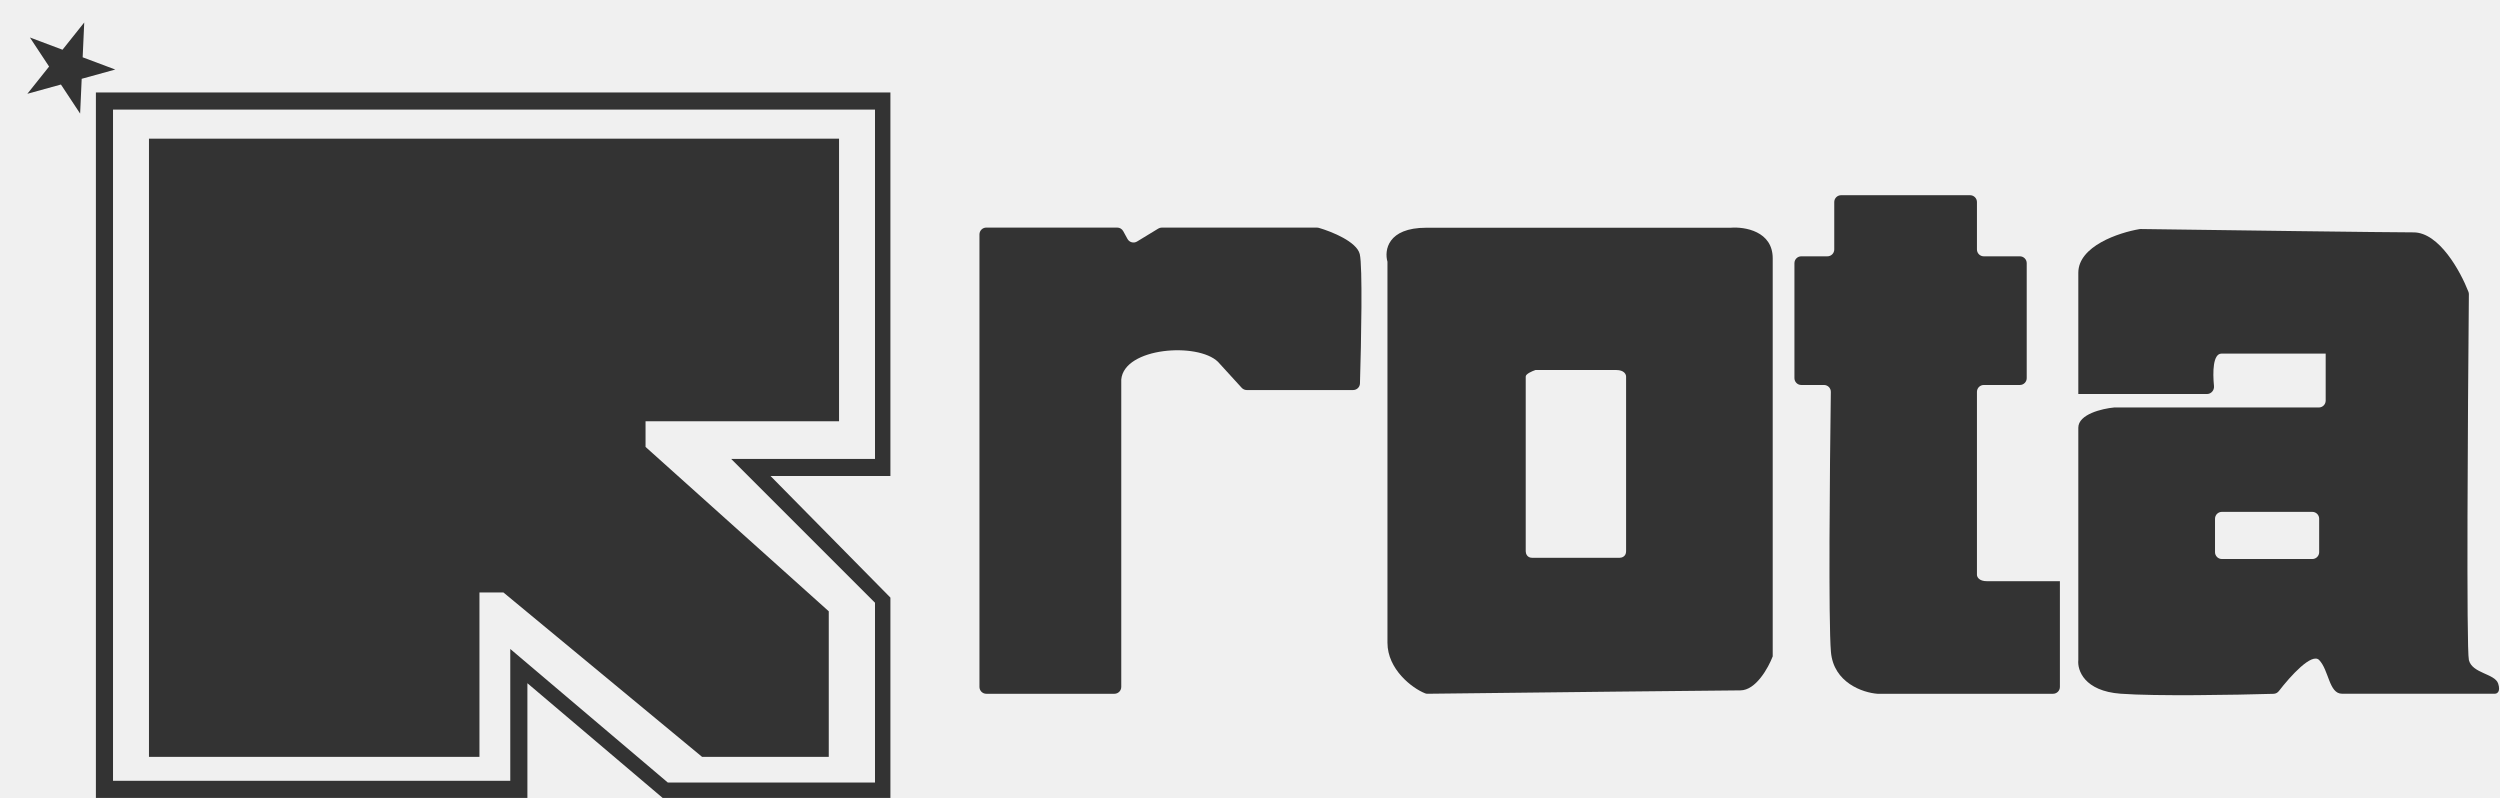
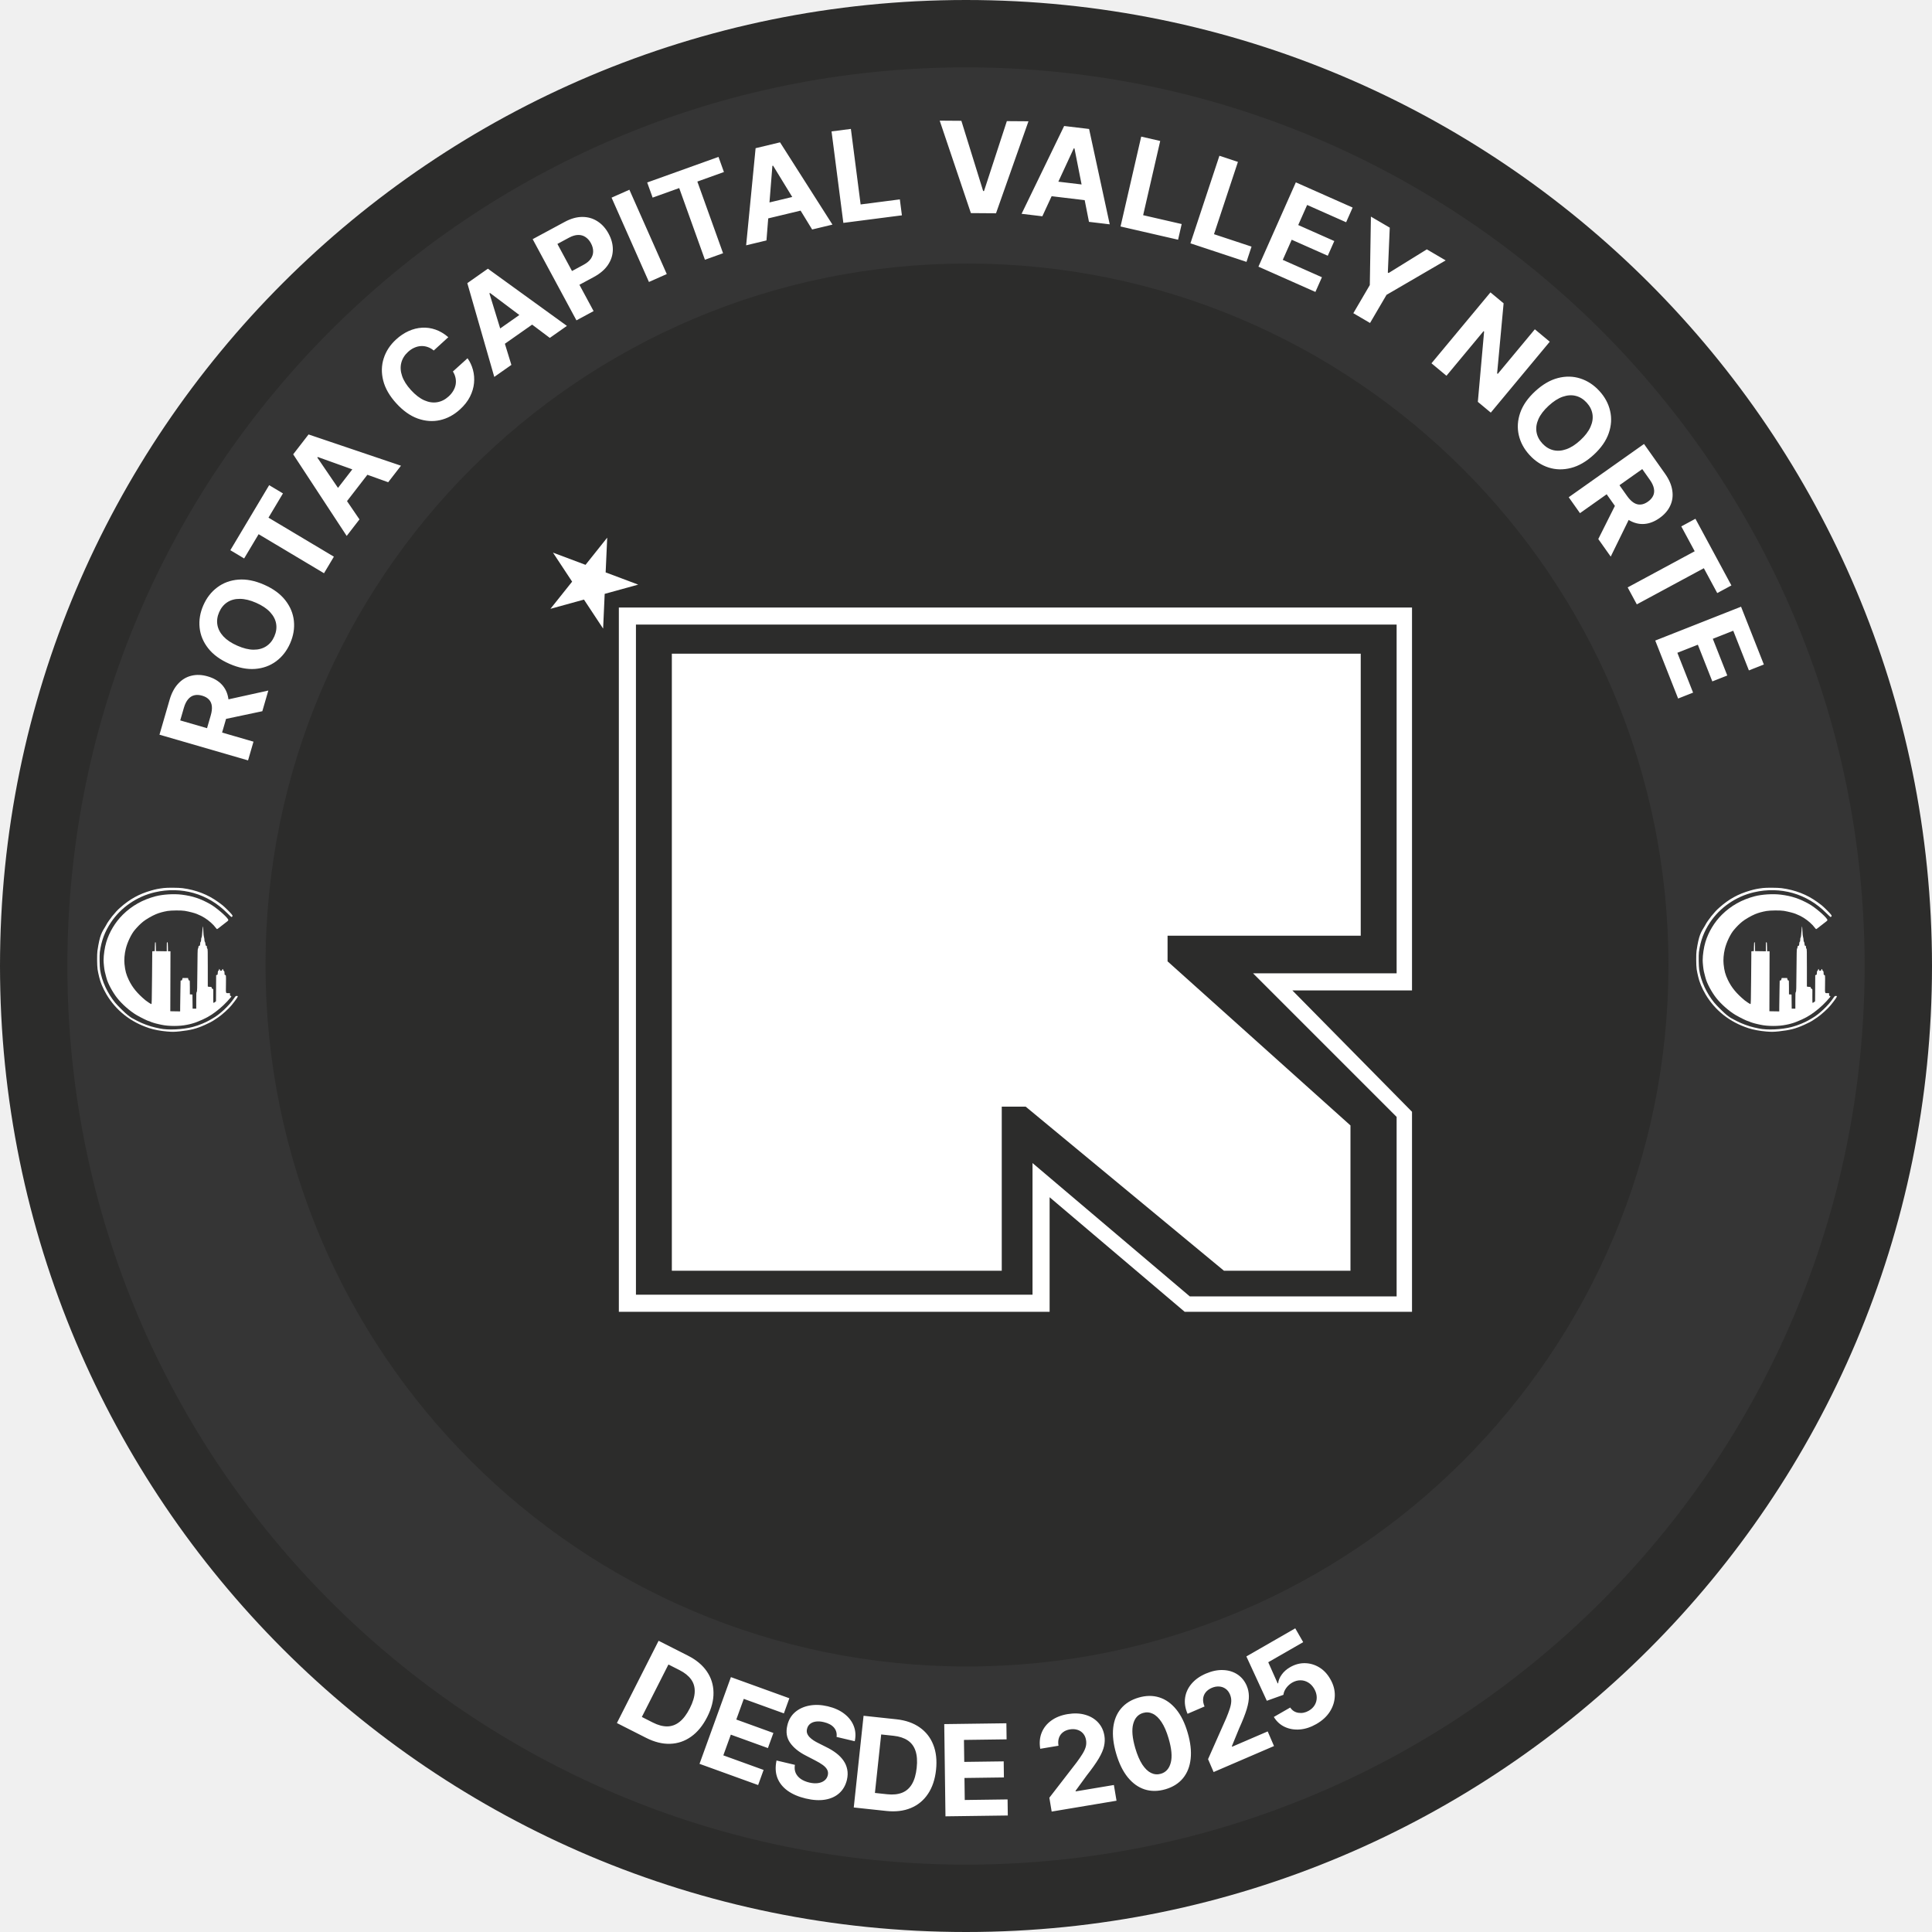
- <svg xmlns="http://www.w3.org/2000/svg" width="730" height="233" viewBox="0 0 730 233" fill="none">
-   <path d="M288 202.582C286.895 202.582 286 201.687 286 200.582V68.453C286 67.349 286.895 66.453 288 66.453H326.223C326.954 66.453 327.626 66.852 327.977 67.493L329.226 69.773C329.774 70.773 331.046 71.114 332.02 70.521L338.222 66.745C338.536 66.554 338.895 66.453 339.262 66.453H384.541C384.723 66.453 384.902 66.477 385.077 66.528C388.863 67.627 396.164 70.571 397.049 74.194C397.909 77.708 397.478 99.724 397.11 111.964C397.077 113.043 396.192 113.892 395.113 113.892H364.052C363.49 113.892 362.954 113.656 362.575 113.24L355.641 105.642C349.731 99.9 328.289 101.431 327.408 110.798V200.582C327.408 201.687 326.513 202.582 325.408 202.582H288Z" fill="#333333" />
-   <path fill-rule="evenodd" clip-rule="evenodd" d="M606.867 124.885V192.733C606.55 195.683 608.578 201.779 619.222 202.566C629.56 203.33 652.686 202.919 663.877 202.594C664.488 202.577 665.052 202.28 665.425 201.796C668.79 197.425 675.047 190.509 677.197 192.733C680.048 195.683 680.048 202.566 683.85 202.566H728.519C729.152 202.566 730.229 201.976 729.469 199.616C728.519 196.666 721.866 196.666 720.915 192.733C720.158 189.597 720.596 120.456 720.912 85.917C720.914 85.67 720.873 85.439 720.784 85.21C718.456 79.208 712.217 67.854 704.759 67.854C697.174 67.854 648.605 67.202 625.096 66.874C624.979 66.872 624.87 66.88 624.754 66.899C618.682 67.928 606.867 71.861 606.867 79.654V115.052H644.436C645.667 115.052 646.606 113.951 646.485 112.725C646.081 108.638 646.168 103.253 648.685 103.253H679.098V116.986C679.098 118.09 678.202 118.986 677.098 118.986H617.321C613.837 119.313 606.867 120.952 606.867 124.885ZM648.784 163.234C647.679 163.234 646.784 162.338 646.784 161.234V151.468C646.784 150.363 647.679 149.468 648.784 149.468H675.197C676.301 149.468 677.197 150.363 677.197 151.468V161.234C677.197 162.338 676.301 163.234 675.197 163.234H648.784Z" fill="#333333" />
-   <path d="M601.492 169.709V200.582C601.492 201.687 600.597 202.582 599.492 202.582H548.199C544 202.269 535.409 199.389 534.634 190.372C533.881 181.621 534.285 137.362 534.605 114.441C534.62 113.325 533.72 112.415 532.604 112.415H525.975C524.87 112.415 523.975 111.52 523.975 110.415V76.846C523.975 75.741 524.87 74.846 525.975 74.846H533.602C534.707 74.846 535.602 73.95 535.602 72.846V59C535.602 57.895 536.498 57 537.602 57H575.268C576.372 57 577.268 57.895 577.268 59V72.846C577.268 73.95 578.163 74.846 579.268 74.846H589.802C590.907 74.846 591.802 75.741 591.802 76.846V110.415C591.802 111.52 590.907 112.415 589.802 112.415H579.268C578.163 112.415 577.268 113.311 577.268 114.415V167.83C577.268 168.457 577.849 169.709 580.175 169.709H601.492Z" fill="#333333" />
-   <path fill-rule="evenodd" clip-rule="evenodd" d="M405.139 76.432V187.683C405.139 195.405 412.281 200.938 416.154 202.46C416.371 202.545 416.593 202.581 416.825 202.578C445.621 202.246 503.661 201.589 508.181 201.589C512.718 201.589 516.374 194.967 517.634 191.656V75.439C517.634 67.492 509.441 66.168 505.345 66.499H416.483C405.139 66.499 404.194 73.121 405.139 76.432ZM472.926 162.878H447.402C445.89 162.878 445.511 161.618 445.511 160.987V109.939C445.511 109.183 447.402 108.363 448.347 108.048H471.981C474.25 108.048 474.817 109.309 474.817 109.939V160.987C474.817 162.5 473.556 162.878 472.926 162.878Z" fill="#333333" />
-   <path fill-rule="evenodd" clip-rule="evenodd" d="M28 233V27H260V139H225L260 174.5V233H193.5L154 199.5V233H28ZM149 228V189.5L195 228.5H255.5V176L213.5 134H255.5V32H33V228H149Z" fill="#333333" />
-   <path d="M43.5 221V40.5H245V123H188.5V130.5L242 178.5V221H205L147 173H140V221H43.5Z" fill="#333333" />
-   <path d="M8.73 10.944L18.253 14.52L24.596 6.568L24.138 16.729L33.661 20.304L23.855 23.009L23.398 33.17L17.795 24.681L7.99 27.386L14.333 19.434L8.73 10.944Z" fill="#333333" />
+ <svg xmlns="http://www.w3.org/2000/svg" width="975" height="975" viewBox="0 0 975 975" fill="none">
+   <circle cx="487.5" cy="487.5" r="470.5" fill="#353535" stroke="#2C2C2B" stroke-width="34" />
+   <circle cx="488" cy="487" r="354" fill="#2C2C2B" />
+   <path d="M125.183 383.739L80.481 370.767L85.599 353.131C86.579 349.755 88.019 347.049 89.919 345.013C91.809 342.959 94.034 341.625 96.594 341.011C99.144 340.378 101.896 340.49 104.85 341.348C107.819 342.209 110.187 343.59 111.954 345.492C113.707 347.389 114.798 349.717 115.228 352.476C115.662 355.221 115.381 358.311 114.384 361.745L110.958 373.553L103.362 371.349L106.345 361.068C106.869 359.264 107.056 357.693 106.908 356.357C106.759 355.02 106.275 353.917 105.454 353.048C104.638 352.164 103.495 351.509 102.025 351.082C100.541 350.652 99.203 350.587 98.011 350.888C96.824 351.174 95.793 351.845 94.919 352.901C94.034 353.938 93.328 355.366 92.8 357.185L90.95 363.558L127.925 374.288L125.183 383.739ZM111.845 353.695L135.412 348.489L132.384 358.922L108.887 363.889L111.845 353.695ZM133.307 295.089C137.953 297.133 141.518 299.753 144.002 302.948C146.492 306.13 147.932 309.61 148.321 313.39C148.703 317.15 148.067 320.91 146.413 324.668C144.747 328.454 142.392 331.473 139.348 333.726C136.304 335.979 132.768 337.262 128.74 337.575C124.712 337.888 120.383 337.026 115.751 334.988C111.105 332.943 107.537 330.331 105.047 327.149C102.556 323.968 101.121 320.497 100.739 316.737C100.344 312.971 100.979 309.195 102.645 305.409C104.299 301.65 106.647 298.645 109.691 296.392C112.727 294.119 116.259 292.826 120.287 292.513C124.321 292.186 128.661 293.044 133.307 295.089ZM129.289 304.221C126.279 302.897 123.543 302.231 121.08 302.223C118.623 302.201 116.504 302.767 114.722 303.919C112.94 305.072 111.57 306.737 110.612 308.914C109.654 311.092 109.352 313.227 109.706 315.319C110.06 317.412 111.071 319.363 112.741 321.174C114.417 322.971 116.76 324.531 119.769 325.855C122.778 327.18 125.512 327.853 127.968 327.874C130.432 327.882 132.554 327.31 134.336 326.157C136.118 325.004 137.488 323.339 138.446 321.162C139.404 318.985 139.706 316.85 139.352 314.757C138.998 312.665 137.983 310.72 136.307 308.923C134.638 307.113 132.298 305.545 129.289 304.221ZM123.207 281.827L116.24 277.668L135.832 244.843L142.799 249.002L135.496 261.238L168.497 280.935L163.511 289.287L130.511 269.59L123.207 281.827ZM181.41 262.118L174.96 270.461L147.961 229.282L155.717 219.248L202.356 235.02L195.907 243.363L160.366 230.626L160.143 230.914L181.41 262.118ZM166.532 251.45L181.766 231.742L187.843 236.44L172.609 256.148L166.532 251.45ZM226.239 170.172L218.889 176.886C217.887 176.058 216.841 175.464 215.753 175.103C214.654 174.732 213.54 174.58 212.411 174.647C211.282 174.714 210.165 174.996 209.059 175.493C207.964 175.979 206.925 176.672 205.941 177.572C204.162 179.196 203.016 181.054 202.503 183.143C201.981 185.222 202.122 187.432 202.928 189.774C203.723 192.105 205.209 194.462 207.386 196.845C209.624 199.295 211.868 201.021 214.117 202.023C216.378 203.016 218.557 203.334 220.654 202.979C222.751 202.623 224.666 201.653 226.4 200.069C227.373 199.18 228.156 198.229 228.749 197.215C229.353 196.192 229.754 195.137 229.953 194.052C230.142 192.956 230.122 191.856 229.894 190.752C229.676 189.637 229.232 188.545 228.562 187.474L235.942 180.794C237.193 182.545 238.107 184.501 238.685 186.661C239.264 188.8 239.442 191.028 239.219 193.345C238.998 195.641 238.315 197.927 237.172 200.202C236.03 202.456 234.357 204.59 232.153 206.603C229.088 209.403 225.714 211.213 222.03 212.033C218.358 212.843 214.622 212.573 210.822 211.221C207.033 209.859 203.433 207.31 200.019 203.574C196.596 199.826 194.388 195.994 193.397 192.078C192.405 188.162 192.488 184.412 193.648 180.828C194.797 177.234 196.882 174.057 199.902 171.298C201.893 169.479 203.994 168.073 206.206 167.079C208.428 166.075 210.69 165.506 212.991 165.375C215.282 165.231 217.546 165.554 219.784 166.341C222.034 167.119 224.185 168.396 226.239 170.172ZM258.07 184.15L249.441 190.212L235.834 142.889L246.211 135.599L286.096 164.463L277.467 170.524L247.285 147.843L246.987 148.052L258.07 184.15ZM247.014 169.558L267.396 155.24L271.812 161.526L251.429 175.844L247.014 169.558ZM290.903 161.668L268.817 120.696L284.982 111.982C288.09 110.307 291.057 109.473 293.884 109.481C296.704 109.476 299.252 110.211 301.528 111.687C303.81 113.142 305.684 115.23 307.151 117.951C308.617 120.671 309.324 123.388 309.272 126.102C309.22 128.815 308.393 131.352 306.791 133.713C305.203 136.067 302.835 138.092 299.687 139.789L289.384 145.343L285.642 138.401L294.545 133.602C296.212 132.703 297.431 131.676 298.202 130.52C298.98 129.343 299.358 128.098 299.338 126.783C299.324 125.448 298.954 124.107 298.228 122.76C297.495 121.4 296.581 120.36 295.488 119.641C294.401 118.902 293.16 118.547 291.764 118.576C290.361 118.592 288.82 119.053 287.139 119.959L281.298 123.108L299.566 156.998L290.903 161.668ZM317.629 95.756L336.493 138.307L327.497 142.296L308.632 99.745L317.629 95.756ZM329.355 99.725L326.615 92.088L362.596 79.177L365.336 86.814L351.923 91.627L364.903 127.801L355.747 131.086L342.768 94.912L329.355 99.725ZM386.802 121.34L376.547 123.799L381.321 74.79L393.653 71.833L420.108 113.355L409.853 115.814L390.144 83.612L389.79 83.697L386.802 121.34ZM381.896 103.703L406.118 97.895L407.909 105.365L383.687 111.173L381.896 103.703ZM425.604 112.482L419.645 66.319L429.405 65.059L434.325 103.175L454.115 100.621L455.154 108.668L425.604 112.482ZM485.161 60.964L496.158 96.407L496.59 96.41L508.115 61.127L519.024 61.205L502.646 107.635L489.965 107.545L474.229 60.886L485.161 60.964ZM526.024 109.148L515.553 107.897L537.028 63.586L549.62 65.089L560.032 113.209L549.561 111.959L542.243 74.92L541.882 74.877L526.024 109.148ZM527.539 90.903L552.272 93.857L551.361 101.485L526.628 98.531L527.539 90.903ZM565.49 114.297L575.921 68.935L585.512 71.141L576.899 108.595L596.345 113.067L594.527 120.974L565.49 114.297ZM600.762 122.796L615.386 78.608L624.729 81.7L612.654 118.185L631.598 124.455L629.048 132.158L600.762 122.796ZM635.079 134.571L653.956 92.025L682.624 104.745L679.334 112.162L659.66 103.433L655.162 113.57L673.361 121.645L670.07 129.061L651.872 120.987L647.364 131.145L667.121 139.911L663.83 147.328L635.079 134.571ZM691.841 109.316L701.353 114.886L700.383 137.547L700.775 137.777L720.063 125.842L729.575 131.412L699.72 148.8L691.405 162.999L682.972 158.061L691.286 143.861L691.841 109.316ZM782.1 172.444L752.339 208.232L745.803 202.797L748.965 167.324L748.703 167.106L729.972 189.631L722.405 183.339L752.167 147.551L758.807 153.073L755.537 188.426L755.852 188.688L774.569 166.181L782.1 172.444ZM804.284 229.513C800.55 232.95 796.721 235.166 792.798 236.161C788.885 237.168 785.119 237.092 781.5 235.934C777.902 234.777 774.713 232.688 771.932 229.666C769.131 226.623 767.309 223.255 766.464 219.564C765.62 215.872 765.862 212.118 767.189 208.302C768.516 204.486 771.041 200.865 774.765 197.438C778.5 194.001 782.324 191.779 786.236 190.772C790.149 189.766 793.904 189.841 797.502 190.998C801.111 192.145 804.316 194.241 807.117 197.284C809.898 200.306 811.71 203.662 812.554 207.353C813.42 211.046 813.189 214.8 811.862 218.616C810.545 222.443 808.019 226.075 804.284 229.513ZM797.528 222.171C799.947 219.945 801.654 217.705 802.648 215.451C803.653 213.209 803.984 211.04 803.642 208.946C803.3 206.852 802.323 204.929 800.712 203.179C799.101 201.429 797.267 200.296 795.208 199.782C793.149 199.268 790.955 199.412 788.627 200.217C786.309 201.032 783.941 202.553 781.522 204.779C779.102 207.006 777.39 209.24 776.386 211.483C775.392 213.736 775.066 215.91 775.408 218.004C775.75 220.099 776.726 222.021 778.337 223.772C779.948 225.522 781.783 226.654 783.842 227.169C785.901 227.683 788.089 227.532 790.407 226.717C792.735 225.913 795.109 224.398 797.528 222.171ZM791.667 250.933L829.665 224.052L840.271 239.044C842.301 241.913 843.52 244.726 843.928 247.481C844.358 250.239 844.015 252.811 842.9 255.196C841.806 257.585 840.003 259.667 837.492 261.443C834.969 263.228 832.413 264.22 829.825 264.418C827.249 264.607 824.748 264.01 822.321 262.626C819.904 261.256 817.663 259.111 815.598 256.192L808.497 246.154L814.954 241.586L821.136 250.325C822.221 251.859 823.332 252.984 824.47 253.701C825.609 254.418 826.773 254.726 827.964 254.626C829.164 254.538 830.389 254.052 831.638 253.168C832.9 252.276 833.784 251.27 834.291 250.15C834.807 249.043 834.924 247.818 834.644 246.477C834.384 245.138 833.707 243.696 832.613 242.15L828.78 236.732L797.35 258.967L791.667 250.933ZM823.476 259.221L812.864 280.898L806.59 272.029L817.346 250.556L823.476 259.221ZM848.474 265.651L855.615 261.8L873.764 295.444L866.623 299.296L859.858 286.754L826.033 305L821.415 296.439L855.24 278.193L848.474 265.651ZM835.337 323.259L878.635 306.177L890.145 335.353L882.597 338.33L874.699 318.309L864.382 322.379L871.688 340.899L864.14 343.877L856.834 325.357L846.496 329.436L854.428 349.541L846.88 352.519L835.337 323.259Z" fill="white" />
+   <path fill-rule="evenodd" clip-rule="evenodd" d="M312.309 662V306.584H712.583V499.82H652.197L712.583 561.069V662H597.849L529.699 604.202V662H312.309ZM521.072 653.373V586.948L600.437 654.236H704.819V563.657L632.356 491.193H704.819V315.21H320.935V653.373H521.072Z" fill="white" />
+   <path d="M339.051 641.296V329.876H686.703V472.215H589.223V485.154L681.527 567.97V641.296H617.69L517.622 558.481H505.545V641.296H339.051Z" fill="white" />
+   <path d="M279.062 278.883L295.492 285.051L306.435 271.332L305.646 288.863L322.075 295.032L305.158 299.698L304.369 317.23L294.702 302.583L277.785 307.249L288.728 293.53L279.062 278.883Z" fill="white" />
+   <path fill-rule="evenodd" clip-rule="evenodd" d="M913.1 456.284C908.241 453.526 904.229 452.188 898.754 451.499C894.767 450.998 889.207 451.34 885.489 452.316C879.003 454.019 873.533 457.095 868.984 461.597C865.163 465.38 862.167 470.354 860.628 475.471C859.837 478.101 859.265 481.976 859.271 484.664C859.273 486.003 859.614 489.139 859.883 490.295C860.108 491.264 860.301 492.027 860.484 492.67C860.574 492.986 860.707 493.469 860.781 493.743C861.487 496.381 863.801 500.683 866.077 503.588C868.55 506.743 872.58 510.291 875.948 512.277C877.935 513.449 881.723 515.309 882.122 515.309C882.205 515.309 882.393 515.37 882.539 515.444C883.408 515.886 885.243 516.455 887.099 516.859C887.521 516.95 888.142 517.086 888.479 517.159C892.11 517.953 897.718 517.953 901.36 517.16C901.698 517.086 902.215 516.979 902.51 516.921C902.806 516.863 903.22 516.76 903.431 516.693C903.641 516.626 904.124 516.486 904.504 516.382C904.884 516.278 905.332 516.139 905.501 516.073C905.669 516.006 906.221 515.795 906.727 515.604C908.266 515.022 910.602 513.948 911.635 513.347C913.84 512.065 914.054 511.925 915.776 510.641C918.623 508.518 921.125 506.138 923.405 503.383C923.855 502.839 923.84 502.592 923.356 502.592C923.106 502.592 923.059 502.482 923.059 501.902V501.213H922.282C921.804 501.213 921.495 501.243 921.299 501.108C920.911 500.842 920.966 499.932 921.027 496.869C921.072 494.644 921.063 492.643 921.007 492.422C920.941 492.157 920.802 492.019 920.602 492.019C920.333 492.019 920.299 491.914 920.299 491.105C920.299 490.359 920.244 490.162 920.002 490.033C919.839 489.945 919.684 489.684 919.657 489.453C919.593 488.893 919.164 488.893 919.1 489.453C919.058 489.819 918.984 489.874 918.535 489.874C918.09 489.874 918.012 489.818 917.97 489.464C917.906 488.923 917.538 488.8 917.538 489.32C917.538 489.55 917.416 489.776 917.239 489.87C917 489.998 916.93 490.223 916.894 490.98C916.852 491.85 916.816 491.937 916.465 492.02L916.082 492.11L916.002 505.316L915.477 505.716C915.188 505.936 914.871 506.116 914.771 506.116C914.637 506.116 914.6 505.278 914.628 502.86C914.665 499.7 914.686 499.186 914.488 499.08C914.435 499.052 914.368 499.052 914.281 499.04C914.034 499.005 913.914 498.861 913.858 498.531C913.782 498.084 913.753 498.07 912.822 498.026C912.205 497.997 911.864 497.915 911.862 497.796C911.861 497.695 911.862 493.387 911.865 488.223C911.869 479.975 911.841 478.823 911.637 478.745C911.479 478.684 911.405 478.444 911.405 477.994C911.405 477.423 911.357 477.324 911.059 477.282C910.754 477.239 910.709 477.132 910.669 476.365C910.641 475.841 910.535 475.423 910.401 475.312C910.259 475.195 910.177 474.839 910.175 474.341C910.174 473.909 910.069 473.258 909.942 472.893C909.799 472.482 909.674 471.333 909.614 469.861C909.56 468.558 909.468 467.462 909.41 467.426C909.352 467.39 909.215 468.614 909.106 470.146C908.969 472.063 908.843 472.996 908.699 473.14C908.571 473.268 908.491 473.694 908.491 474.249C908.491 474.874 908.423 475.187 908.27 475.273C908.125 475.354 908.032 475.713 908.001 476.309C907.959 477.138 907.92 477.228 907.571 477.309C907.255 477.383 907.179 477.503 907.138 477.996C907.111 478.325 906.998 478.667 906.886 478.756C906.724 478.887 906.669 481.014 906.608 489.614C906.539 499.159 906.504 500.338 906.284 500.581C906.07 500.817 906.037 501.4 906.037 504.94V509.027H904.203L904.121 501.902L902.817 501.808V498.293C902.817 494.861 902.81 494.777 902.506 494.777C902.188 494.777 902.146 494.712 901.984 493.973L901.891 493.551H899.143L899.05 493.973C898.89 494.703 898.857 494.752 898.495 494.804L898.14 494.854L898.046 499.68C897.994 502.335 897.942 505.836 897.931 507.46L897.91 510.414L892.942 510.329L893.03 480.068H891.784L891.742 477.81C891.704 475.8 891.67 475.546 891.431 475.5C891.185 475.453 891.163 475.641 891.163 477.762V480.075L885.719 479.991L885.677 477.731C885.642 475.881 885.594 475.471 885.413 475.471C885.231 475.471 885.183 475.881 885.148 477.731L885.106 479.991L883.839 480.083L883.725 493.406C883.627 504.757 883.578 506.729 883.393 506.729C883.176 506.729 881.205 505.456 880.458 504.834C876.301 501.371 873.831 498.369 871.996 494.547C870.7 491.848 870.178 489.935 869.832 486.609C869.593 484.316 869.826 481.464 870.467 478.842C871.282 475.509 873.28 471.34 875.051 469.278C876.687 467.374 877.594 466.469 879.231 465.107C880.542 464.017 883.796 462.13 885.719 461.344C887.462 460.632 889.152 460.16 891.47 459.738C893.259 459.413 898.623 459.374 900.287 459.675C902.631 460.099 905.189 460.757 906.267 461.213C908.49 462.154 908.804 462.31 910.228 463.183C912.367 464.494 914.696 466.569 915.894 468.231C916.152 468.589 916.439 468.882 916.532 468.882C916.625 468.882 917.019 468.624 917.409 468.308C917.798 467.992 918.616 467.354 919.225 466.89C919.835 466.427 920.412 465.979 920.508 465.895C920.604 465.81 921.007 465.5 921.404 465.205C922.276 464.557 922.373 464.356 922.051 463.864C920.868 462.06 915.972 457.914 913.1 456.284Z" fill="white" />
+   <path fill-rule="evenodd" clip-rule="evenodd" d="M917.134 455.225C911.874 451.421 905.965 449.126 899.075 448.213C897.187 447.962 891.36 447.923 889.629 448.149C886.76 448.523 885.601 448.753 883.362 449.391C877.166 451.156 872.489 453.737 867.618 458.08C866.214 459.333 865.352 460.26 863.561 462.447C862.78 463.399 860.892 466.117 860.892 466.287C860.892 466.327 860.648 466.765 860.349 467.261C858.39 470.512 857.371 471.686 856.165 479.866C855.916 481.557 855.957 487.226 856.233 489.121C856.55 491.295 857.431 494.817 857.979 496.092C858.051 496.261 858.267 496.813 858.458 497.32C858.829 498.3 859.923 500.479 860.711 501.808C865.566 509.988 872.93 515.803 882.292 518.851C884.816 519.673 887.919 520.26 891.311 520.558C893.85 520.78 895.097 520.767 897.654 520.491C903.278 519.883 906.176 519.142 910.418 517.228C912.844 516.133 913.86 515.598 915.195 514.709C915.678 514.387 916.504 513.837 917.029 513.487C919.017 512.163 922.476 509.019 923.916 507.227C926.196 504.391 927.187 502.926 926.971 502.71C926.919 502.657 926.659 502.614 926.394 502.614C925.962 502.614 925.824 502.744 925.054 503.88C922.531 507.602 917.779 512.05 914.265 513.978C913.957 514.147 913.464 514.43 913.17 514.607C910.863 515.996 907.302 517.459 904.282 518.258C899.246 519.59 891.755 519.94 887.642 519.035C887.264 518.952 886.266 518.736 885.426 518.556C882.633 517.956 878.922 516.594 876.261 515.19C875.669 514.877 874.521 514.271 873.71 513.842C872.899 513.413 871.865 512.544 871.414 512.227C870.453 511.549 866.357 507.542 865.096 505.99C861.28 501.297 858.4 495.27 857.511 489.416C857.258 487.744 857.167 481.978 857.371 480.515C858.186 474.692 859.862 470.199 862.957 465.546C868.008 457.952 876.101 452.384 885.12 450.298C898.571 447.187 911.936 450.998 921.526 460.68C922.827 461.993 923.775 462.835 923.899 462.787C924.013 462.744 924.188 462.575 924.289 462.412C924.447 462.159 924.39 462.013 923.89 461.379C923.2 460.505 920.262 457.602 919.284 456.827C918.906 456.527 917.938 455.806 917.134 455.225Z" fill="white" />
+   <path fill-rule="evenodd" clip-rule="evenodd" d="M106.1 456.284C101.241 453.526 97.229 452.188 91.754 451.499C87.767 450.998 82.207 451.34 78.489 452.316C72.003 454.019 66.533 457.095 61.984 461.597C58.163 465.38 55.167 470.354 53.628 475.471C52.837 478.101 52.265 481.976 52.27 484.664C52.273 486.003 52.614 489.139 52.883 490.295C53.108 491.264 53.301 492.027 53.484 492.67C53.574 492.986 53.707 493.469 53.781 493.743C54.487 496.381 56.801 500.683 59.077 503.588C61.55 506.743 65.579 510.291 68.948 512.277C70.935 513.449 74.723 515.309 75.122 515.309C75.205 515.309 75.393 515.37 75.539 515.444C76.407 515.886 78.243 516.455 80.099 516.859C80.521 516.95 81.142 517.086 81.479 517.159C85.11 517.953 90.719 517.953 94.36 517.16C94.698 517.086 95.215 516.979 95.51 516.921C95.806 516.863 96.22 516.76 96.431 516.693C96.641 516.626 97.124 516.486 97.504 516.382C97.883 516.278 98.332 516.139 98.501 516.073C98.669 516.006 99.221 515.795 99.728 515.604C101.266 515.022 103.602 513.948 104.635 513.347C106.84 512.065 107.054 511.925 108.776 510.641C111.623 508.518 114.125 506.138 116.405 503.383C116.855 502.839 116.84 502.592 116.356 502.592C116.106 502.592 116.059 502.482 116.059 501.902V501.213H115.282C114.804 501.213 114.495 501.243 114.299 501.108C113.911 500.842 113.966 499.932 114.027 496.869C114.072 494.644 114.063 492.643 114.007 492.422C113.941 492.157 113.802 492.019 113.602 492.019C113.333 492.019 113.299 491.914 113.299 491.105C113.299 490.359 113.244 490.162 113.002 490.033C112.839 489.945 112.684 489.684 112.657 489.453C112.593 488.893 112.164 488.893 112.1 489.453C112.058 489.819 111.984 489.874 111.535 489.874C111.09 489.874 111.012 489.818 110.97 489.464C110.906 488.923 110.538 488.8 110.538 489.32C110.538 489.55 110.416 489.776 110.239 489.87C110 489.998 109.93 490.223 109.894 490.98C109.852 491.85 109.816 491.937 109.465 492.02L109.082 492.11L109.002 505.316L108.477 505.716C108.188 505.936 107.871 506.116 107.771 506.116C107.637 506.116 107.6 505.278 107.628 502.86C107.665 499.7 107.686 499.186 107.488 499.08C107.435 499.052 107.368 499.052 107.281 499.04C107.034 499.005 106.914 498.861 106.858 498.531C106.782 498.084 106.753 498.07 105.822 498.026C105.205 497.997 104.864 497.915 104.862 497.796C104.861 497.695 104.862 493.387 104.865 488.223C104.869 479.975 104.841 478.823 104.637 478.745C104.479 478.684 104.405 478.444 104.405 477.994C104.405 477.423 104.357 477.324 104.059 477.282C103.754 477.239 103.709 477.132 103.669 476.365C103.641 475.841 103.535 475.423 103.401 475.312C103.259 475.195 103.177 474.839 103.175 474.341C103.174 473.909 103.069 473.258 102.942 472.893C102.799 472.482 102.674 471.333 102.614 469.861C102.56 468.558 102.468 467.462 102.41 467.426C102.352 467.39 102.215 468.614 102.106 470.146C101.969 472.063 101.843 472.996 101.699 473.14C101.571 473.268 101.491 473.694 101.491 474.249C101.491 474.874 101.423 475.187 101.27 475.273C101.125 475.354 101.032 475.713 101.001 476.309C100.959 477.138 100.92 477.228 100.571 477.309C100.255 477.383 100.179 477.503 100.138 477.996C100.111 478.325 99.998 478.667 99.886 478.756C99.724 478.887 99.669 481.014 99.608 489.614C99.539 499.159 99.504 500.338 99.284 500.581C99.07 500.817 99.037 501.4 99.037 504.94V509.027H97.203L97.121 501.902L95.817 501.808V498.293C95.817 494.861 95.81 494.777 95.506 494.777C95.188 494.777 95.146 494.712 94.984 493.973L94.891 493.551H92.143L92.05 493.973C91.89 494.703 91.857 494.752 91.495 494.804L91.14 494.854L91.046 499.68C90.994 502.335 90.942 505.836 90.931 507.46L90.91 510.414L85.942 510.329L86.03 480.068H84.784L84.742 477.81C84.704 475.8 84.67 475.546 84.431 475.5C84.185 475.453 84.163 475.641 84.163 477.762V480.075L78.719 479.991L78.677 477.731C78.642 475.881 78.594 475.471 78.412 475.471C78.231 475.471 78.183 475.881 78.148 477.731L78.106 479.991L76.839 480.083L76.725 493.406C76.627 504.757 76.578 506.729 76.393 506.729C76.176 506.729 74.205 505.456 73.458 504.834C69.301 501.371 66.831 498.369 64.996 494.547C63.7 491.848 63.178 489.935 62.832 486.609C62.593 484.316 62.826 481.464 63.467 478.842C64.282 475.509 66.281 471.34 68.051 469.278C69.687 467.374 70.594 466.469 72.231 465.107C73.542 464.017 76.796 462.13 78.719 461.344C80.462 460.632 82.152 460.16 84.47 459.738C86.259 459.413 91.623 459.374 93.287 459.675C95.631 460.099 98.189 460.757 99.267 461.213C101.49 462.154 101.804 462.31 103.228 463.183C105.367 464.494 107.696 466.569 108.894 468.231C109.152 468.589 109.439 468.882 109.532 468.882C109.625 468.882 110.019 468.624 110.409 468.308C110.798 467.992 111.616 467.354 112.225 466.89C112.835 466.427 113.412 465.979 113.508 465.895C113.604 465.81 114.007 465.5 114.404 465.205C115.276 464.557 115.373 464.356 115.051 463.864C113.868 462.06 108.972 457.914 106.1 456.284Z" fill="white" />
+   <path fill-rule="evenodd" clip-rule="evenodd" d="M110.134 455.225C104.874 451.421 98.965 449.126 92.075 448.213C90.187 447.962 84.36 447.923 82.629 448.149C79.76 448.523 78.601 448.753 76.362 449.391C70.166 451.156 65.489 453.737 60.618 458.08C59.214 459.333 58.352 460.26 56.561 462.447C55.78 463.399 53.892 466.117 53.892 466.287C53.892 466.327 53.648 466.765 53.349 467.261C51.39 470.512 50.371 471.686 49.165 479.866C48.916 481.557 48.958 487.226 49.233 489.121C49.55 491.295 50.431 494.817 50.979 496.092C51.051 496.261 51.267 496.813 51.458 497.32C51.829 498.3 52.923 500.479 53.711 501.808C58.566 509.988 65.93 515.803 75.292 518.851C77.816 519.673 80.919 520.26 84.311 520.558C86.85 520.78 88.097 520.767 90.654 520.491C96.278 519.883 99.176 519.142 103.418 517.228C105.844 516.133 106.86 515.598 108.195 514.709C108.678 514.387 109.504 513.837 110.029 513.487C112.017 512.163 115.476 509.019 116.916 507.227C119.196 504.391 120.187 502.926 119.971 502.71C119.919 502.657 119.659 502.614 119.394 502.614C118.962 502.614 118.824 502.744 118.054 503.88C115.531 507.602 110.779 512.05 107.265 513.978C106.957 514.147 106.464 514.43 106.17 514.607C103.863 515.996 100.302 517.459 97.282 518.258C92.246 519.59 84.755 519.94 80.642 519.035C80.264 518.952 79.266 518.736 78.426 518.556C75.633 517.956 71.922 516.594 69.261 515.19C68.669 514.877 67.521 514.271 66.71 513.842C65.899 513.413 64.865 512.544 64.415 512.227C63.453 511.549 59.357 507.542 58.096 505.99C54.281 501.297 51.4 495.27 50.511 489.416C50.258 487.744 50.167 481.978 50.371 480.515C51.185 474.692 52.862 470.199 55.957 465.546C61.008 457.952 69.101 452.384 78.12 450.298C91.571 447.187 104.936 450.998 114.526 460.68C115.827 461.993 116.775 462.835 116.899 462.787C117.013 462.744 117.188 462.575 117.289 462.412C117.447 462.159 117.39 462.013 116.89 461.379C116.2 460.505 113.262 457.602 112.284 456.827C111.906 456.527 110.938 455.806 110.134 455.225Z" fill="white" />
+   <path d="M326.04 877.007L311.323 869.546L332.37 828.031L347.208 835.554C351.384 837.671 354.557 840.324 356.728 843.514C358.906 846.691 360.021 850.238 360.074 854.155C360.14 858.078 359.081 862.196 356.895 866.507C354.703 870.831 352.001 874.133 348.79 876.412C345.593 878.698 342.052 879.902 338.169 880.022C334.299 880.15 330.256 879.145 326.04 877.007ZM323.913 866.476L329.487 869.302C332.082 870.617 334.498 871.264 336.734 871.243C338.99 871.215 341.058 870.454 342.936 868.96C344.835 867.459 346.569 865.162 348.138 862.067C349.693 858.999 350.512 856.263 350.593 853.858C350.687 851.46 350.082 849.352 348.778 847.536C347.474 845.719 345.524 844.153 342.929 842.838L337.334 840.002L323.913 866.476ZM353.019 890.134L368.862 846.368L398.353 857.043L395.591 864.672L375.354 857.346L371.579 867.775L390.299 874.552L387.537 882.181L368.817 875.404L365.034 885.854L385.357 893.211L382.596 900.84L353.019 890.134ZM422.181 876.557C422.426 874.731 421.994 873.165 420.886 871.86C419.777 870.555 418.073 869.631 415.773 869.087C414.21 868.718 412.838 868.627 411.657 868.815C410.479 868.988 409.512 869.39 408.756 870.021C408.015 870.655 407.529 871.459 407.299 872.432C407.078 873.236 407.08 873.984 407.306 874.676C407.546 875.371 407.946 876.018 408.505 876.617C409.067 877.202 409.745 877.759 410.538 878.289C411.335 878.804 412.201 879.289 413.137 879.744L416.977 881.679C418.848 882.588 420.522 883.607 422 884.734C423.477 885.862 424.693 887.107 425.647 888.469C426.602 889.831 427.239 891.32 427.557 892.937C427.891 894.557 427.842 896.313 427.41 898.204C426.74 900.972 425.464 903.208 423.583 904.912C421.719 906.605 419.343 907.701 416.453 908.201C413.582 908.69 410.303 908.499 406.617 907.628C402.96 906.764 399.907 905.451 397.459 903.689C395.026 901.93 393.309 899.773 392.31 897.217C391.328 894.65 391.186 891.728 391.882 888.452L401.15 890.642C400.894 892.186 401.029 893.556 401.556 894.755C402.1 895.942 402.96 896.948 404.136 897.77C405.33 898.582 406.752 899.183 408.404 899.573C410.026 899.956 411.49 900.053 412.796 899.864C414.116 899.678 415.208 899.243 416.07 898.559C416.932 897.876 417.492 896.988 417.75 895.897C417.99 894.88 417.89 893.953 417.449 893.117C417.023 892.285 416.293 891.489 415.258 890.731C414.237 889.976 412.948 889.204 411.391 888.416L406.752 886.011C403.152 884.18 400.48 882.015 398.735 879.516C396.99 877.017 396.521 874.096 397.327 870.752C397.96 868.006 399.256 865.783 401.215 864.082C403.189 862.384 405.609 861.267 408.476 860.73C411.343 860.193 414.428 860.315 417.731 861.096C421.093 861.891 423.892 863.159 426.127 864.902C428.376 866.648 429.959 868.711 430.876 871.092C431.792 873.473 431.953 876.017 431.36 878.726L422.181 876.557ZM447.261 913.915L430.855 912.159L435.807 865.878L452.349 867.648C457.004 868.146 460.912 869.501 464.074 871.714C467.237 873.911 469.537 876.832 470.976 880.475C472.43 884.12 472.9 888.346 472.385 893.152C471.87 897.973 470.515 902.018 468.321 905.288C466.142 908.56 463.259 910.941 459.671 912.431C456.098 913.923 451.961 914.418 447.261 913.915ZM441.537 904.822L447.751 905.487C450.644 905.797 453.132 905.545 455.215 904.732C457.315 903.905 458.978 902.46 460.205 900.397C461.448 898.32 462.254 895.557 462.623 892.107C462.989 888.687 462.783 885.839 462.006 883.561C461.244 881.285 459.931 879.53 458.067 878.294C456.203 877.058 453.825 876.286 450.932 875.976L444.695 875.309L441.537 904.822ZM477.141 916.625L476.52 870.084L507.881 869.665L507.989 877.778L486.469 878.065L486.617 889.155L506.524 888.89L506.632 897.003L486.725 897.268L486.873 908.381L508.485 908.092L508.593 916.205L477.141 916.625ZM530.734 914.227L529.563 907.234L543.369 889.367C544.534 887.789 545.497 886.384 546.258 885.15C547.034 883.914 547.583 882.739 547.903 881.625C548.221 880.497 548.279 879.327 548.076 878.117C547.851 876.772 547.35 875.665 546.575 874.796C545.797 873.913 544.834 873.298 543.685 872.953C542.534 872.593 541.286 872.525 539.941 872.75C538.537 872.986 537.359 873.475 536.408 874.218C535.457 874.961 534.787 875.91 534.396 877.066C534.006 878.222 533.934 879.533 534.179 880.997L524.966 882.54C524.463 879.536 524.707 876.815 525.696 874.375C526.686 871.936 528.304 869.906 530.552 868.285C532.8 866.664 535.523 865.586 538.721 865.051C542.009 864.5 544.968 864.604 547.599 865.361C550.242 866.102 552.415 867.381 554.118 869.201C555.821 871.02 556.894 873.253 557.337 875.898C557.627 877.631 557.57 879.4 557.165 881.203C556.775 883.005 555.887 885.082 554.498 887.434C553.108 889.772 551.076 892.639 548.404 896.036L542.801 903.726L542.854 904.04L562.131 900.812L563.46 908.747L530.734 914.227ZM588.166 902.964C584.411 904.053 580.913 904.078 577.671 903.042C574.443 902.001 571.592 899.957 569.116 896.911C566.656 893.86 564.715 889.89 563.293 885.001C561.861 880.132 561.36 875.77 561.791 871.916C562.236 868.059 563.54 864.84 565.703 862.262C567.877 859.664 570.832 857.816 574.568 856.718C578.303 855.619 581.781 855.576 585 856.588C588.234 857.595 591.082 859.6 593.544 862.603C596.002 865.592 597.94 869.523 599.357 874.397C600.798 879.296 601.302 883.696 600.87 887.597C600.452 891.495 599.168 894.754 597.017 897.377C594.867 899.999 591.916 901.862 588.166 902.964ZM585.864 895.137C588.423 894.384 590.087 892.497 590.857 889.476C591.626 886.454 591.247 882.372 589.72 877.231C588.724 873.844 587.546 871.127 586.186 869.079C584.84 867.026 583.368 865.619 581.77 864.857C580.186 864.091 578.544 863.958 576.844 864.458C574.3 865.206 572.639 867.076 571.86 870.069C571.082 873.062 571.432 877.097 572.909 882.174C573.917 885.605 575.101 888.368 576.46 890.464C577.828 892.541 579.314 893.967 580.916 894.744C582.514 895.506 584.164 895.637 585.864 895.137ZM612.459 894.282L609.655 887.769L618.807 867.127C619.562 865.317 620.162 863.723 620.608 862.343C621.067 860.958 621.32 859.686 621.365 858.528C621.405 857.356 621.183 856.207 620.697 855.08C620.158 853.827 619.408 852.871 618.448 852.212C617.482 851.54 616.4 851.172 615.203 851.111C613.999 851.035 612.771 851.267 611.518 851.806C610.21 852.369 609.183 853.125 608.436 854.073C607.69 855.021 607.265 856.103 607.161 857.319C607.058 858.535 607.3 859.825 607.887 861.188L599.307 864.882C598.103 862.085 597.691 859.384 598.071 856.779C598.45 854.174 599.539 851.817 601.336 849.707C603.133 847.597 605.52 845.901 608.498 844.619C611.56 843.301 614.459 842.696 617.194 842.805C619.938 842.894 622.354 843.619 624.441 844.981C626.528 846.342 628.102 848.254 629.162 850.718C629.857 852.332 630.223 854.063 630.26 855.911C630.311 857.754 629.943 859.982 629.155 862.598C628.361 865.2 627.072 868.468 625.286 872.405L621.677 881.208L621.803 881.5L639.755 873.771L642.937 881.161L612.459 894.282ZM664.326 870.041C661.541 871.642 658.764 872.557 655.995 872.786C653.238 873.008 650.706 872.585 648.397 871.518C646.088 870.45 644.239 868.769 642.85 866.475L651.126 861.717C652.116 863.228 653.502 864.118 655.282 864.387C657.063 864.657 658.794 864.309 660.475 863.342C661.815 862.572 662.827 861.597 663.512 860.417C664.202 859.216 664.531 857.917 664.497 856.521C664.469 855.104 664.055 853.7 663.254 852.307C662.439 850.889 661.419 849.814 660.196 849.085C658.985 848.347 657.681 847.979 656.283 847.978C654.885 847.978 653.505 848.36 652.145 849.125C650.962 849.805 649.953 850.708 649.116 851.836C648.292 852.957 647.813 854.115 647.679 855.31L639.311 858.312L628.989 835.933L653.658 821.752L657.668 828.727L640.033 838.864L644.8 849.573L645.036 849.437C645.171 848.031 645.766 846.588 646.821 845.108C647.875 843.628 649.289 842.378 651.062 841.359C653.492 839.962 655.988 839.287 658.55 839.335C661.111 839.383 663.518 840.088 665.769 841.45C668.012 842.8 669.871 844.772 671.346 847.367C672.922 850.079 673.681 852.858 673.623 855.706C673.57 858.532 672.754 861.203 671.177 863.718C669.605 866.212 667.321 868.32 664.326 870.041Z" fill="white" />
</svg>
